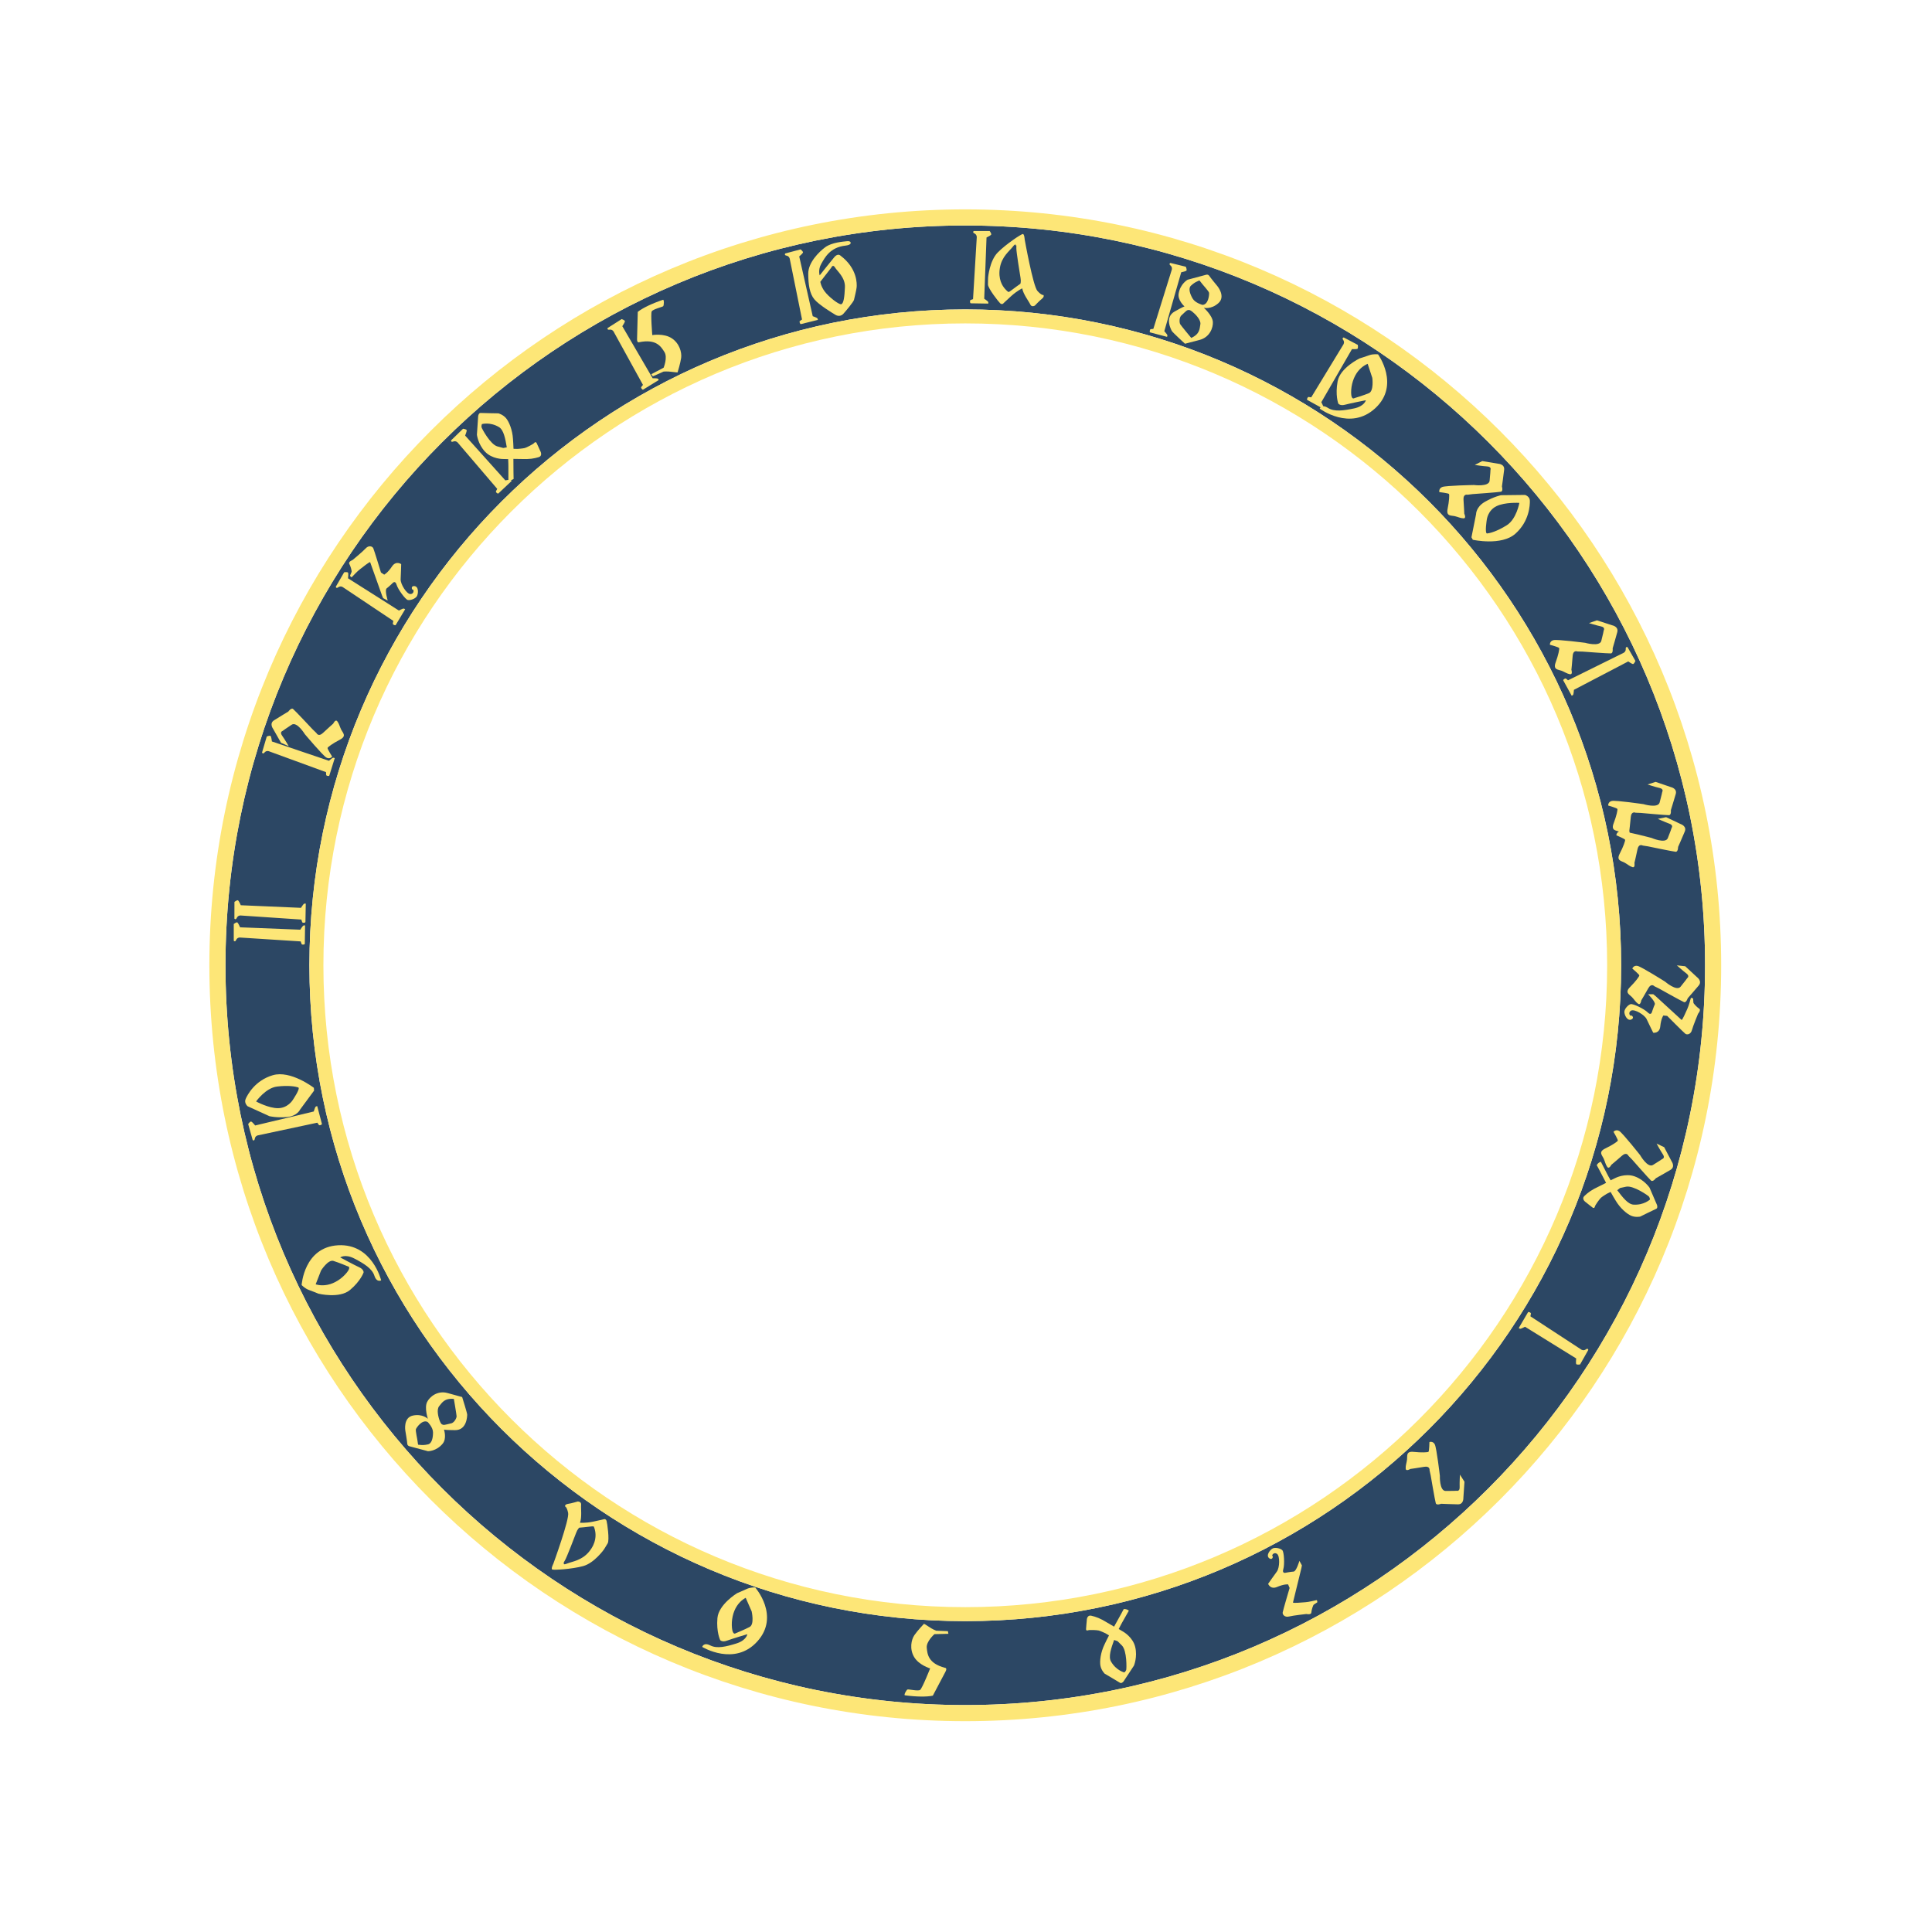
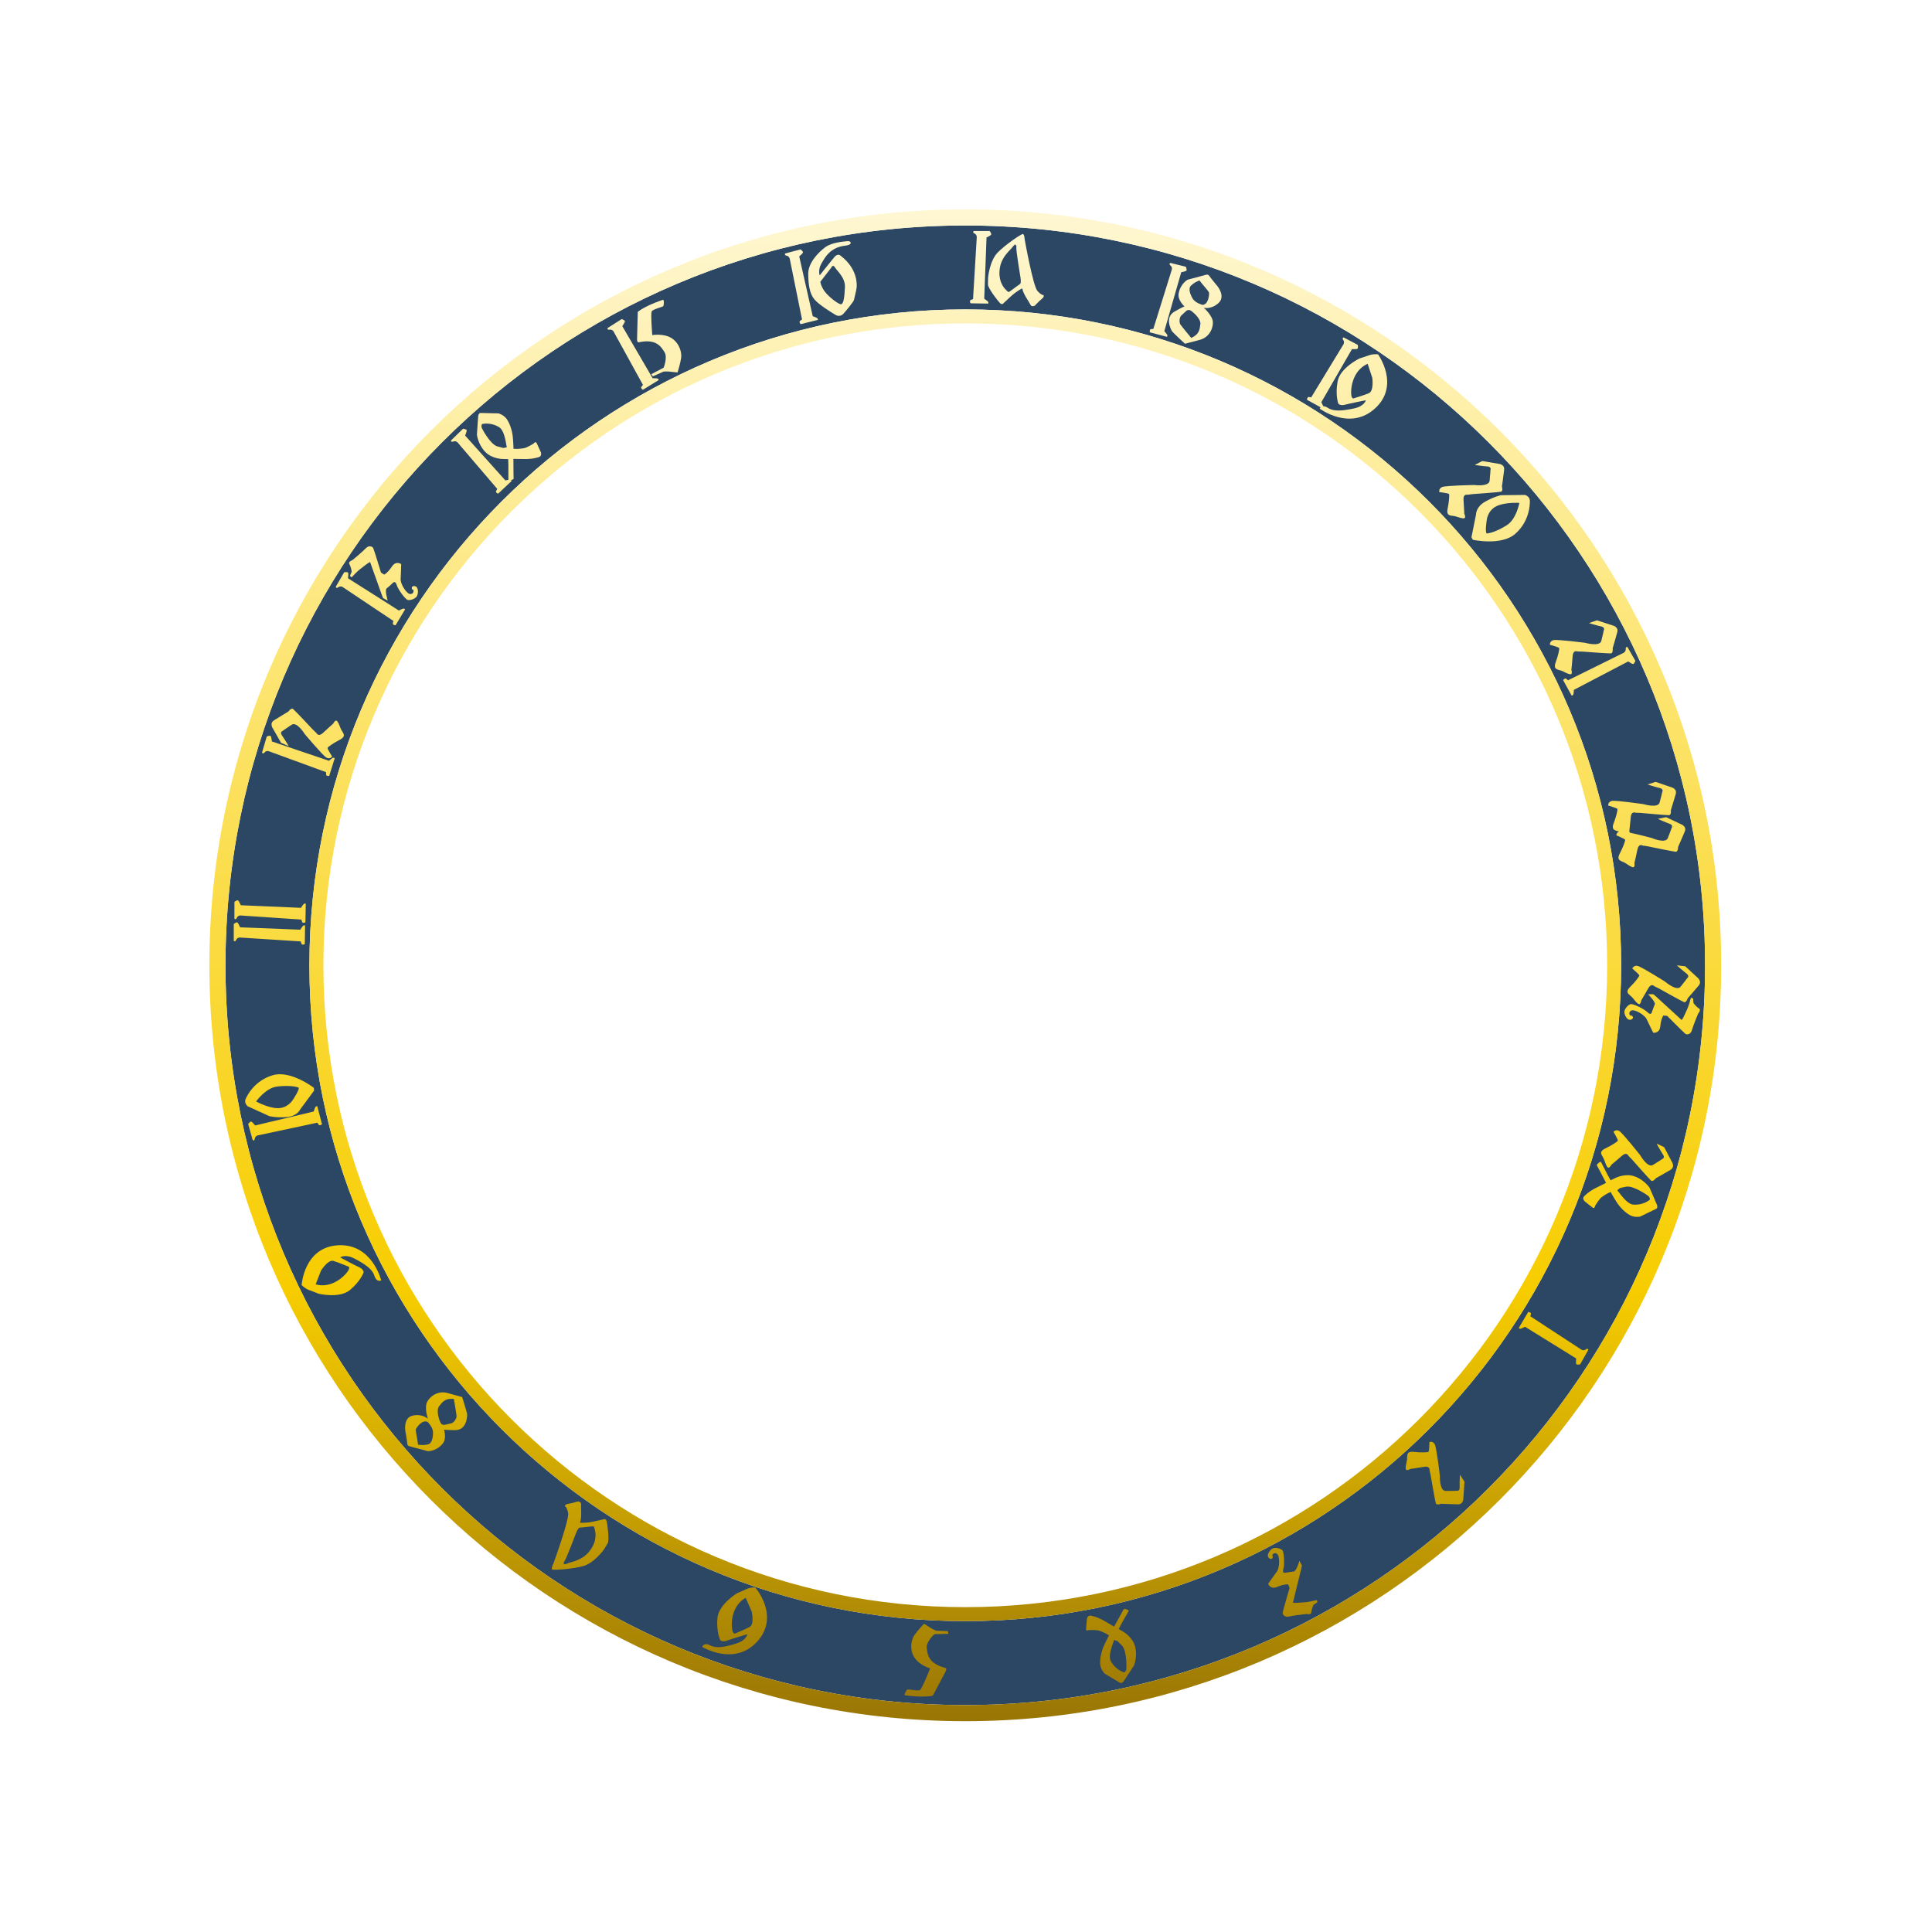
<svg xmlns="http://www.w3.org/2000/svg" version="1.0" x="0px" y="0px" viewBox="0 0 1200 1200" style="enable-background:new 0 0 1200 1200;" xml:space="preserve">
  <style type="text/css">
- 	.st10{fill:#FDE677;}
+ 	.st10{fill:url(#numericGoldGradient);}
	.st20{fill:#2C4764;}
</style>
+   <linearGradient id="numericGoldGradient" gradientUnits="userSpaceOnUse" x1="600" y1="0" x2="600" y2="1200">
+     <stop offset="0" style="stop-color:#FFFFFF" />
+     <stop offset="0.333" style="stop-color:#FDE677" />
+     <stop offset="0.667" style="stop-color:#F7CD00" />
+     <stop offset="1" style="stop-color:#6B4A08" />
+   </linearGradient>
  <g id="Numeric">
    <path class="st20" fill-rule="evenodd" d="M599.55,140.05a459.5,459.5 0 1,0 0,919a459.5,459.5 0 1,0 0,-919Z   M599.55,192.18a407.37,407.37 0 1,0 0,814.74a407.37,407.37 0 1,0 0,-814.74Z" />
    <g>
      <path class="st10" d="M604.82,143.48h9.89c0,0,1.34,1.78,0.89,2.32c-0.45,0.53-2.14,1.34-2.14,1.34l-0.71,0.36l-1.43,38.04    c0,0,1.96,1.34,2.32,1.78s0.18,1.25,0.18,1.25s-10.07-0.18-10.78-0.18s-0.62-1.78-0.36-1.96s1.69-0.62,1.69-0.62l2.32-38.49    c0,0,0.09-1.6-1.43-2.32C603.75,144.28,604.82,143.48,604.82,143.48z" />
    </g>
    <g>
      <g>
        <path class="st10" d="M648.12,183.21c0,0-0.98,0.53-3.74-2.49c-2.76-3.03-7.93-31.99-7.93-31.99s-0.18-3.39-1.16-3.39     s-10.51,6.33-15.59,11.49c-5.08,5.17-5.97,15.5-5.97,15.5s-0.09,1.96-0.09,4.37c0,2.41,6.59,10.78,7.57,11.67     c0.98,0.89,1.78,0.27,1.78,0.27s1.51-1.51,5.17-4.81s6.77-4.72,6.77-4.72c0.62,3.65,4.1,8.02,4.99,9.98s2.85,0.71,2.85,0.71     s2.85-3.03,4.45-4.28S648.12,183.21,648.12,183.21z M633.77,176.26c0,0-3.83,2.67-5.52,4.01s-1.96,1.07-1.96,1.07     s-1.07-0.71-2.32-2.23c-1.25-1.51-4.1-5.52-2.94-12.65c1.16-7.13,5.97-10.51,8.02-13.19c2.05-2.67,1.87-0.71,1.87-0.71l0.36-0.18     c0,0,0,0,0,2.05s2.14,15.59,2.58,18.09C634.31,175.02,633.77,176.26,633.77,176.26z" />
      </g>
    </g>
    <g>
      <path class="st10" d="M487.71,157.43l9.56-2.54c0,0,1.75,1.38,1.46,2.01s-1.72,1.84-1.72,1.84l-0.6,0.53l8.39,37.13    c0,0,2.24,0.79,2.7,1.13c0.46,0.34,0.49,1.16,0.49,1.16s-9.78,2.41-10.46,2.6c-0.69,0.18-1.06-1.56-0.85-1.8    c0.21-0.24,1.48-1.04,1.48-1.04l-7.65-37.79c0,0-0.33-1.57-1.97-1.87C486.88,158.48,487.71,157.43,487.71,157.43z" />
    </g>
    <g>
      <path class="st10" d="M377.4,203.75l8.74-5.57c0,0,2.12,0.72,2.01,1.42c-0.11,0.69-1.18,2.31-1.18,2.31l-0.44,0.7l18.83,32.32    c0,0,2.44,0,2.99,0.17c0.55,0.17,0.82,0.93,0.82,0.93s-9,5.53-9.63,5.93c-0.63,0.4-1.49-1.12-1.35-1.42s1.17-1.47,1.17-1.47    l-18.28-33.19c0,0-0.77-1.38-2.48-1.12C376.88,205.02,377.4,203.75,377.4,203.75z" />
    </g>
    <g>
      <g>
        <path class="st10" d="M522,158.74c0,0-1.57-1.65-3.8,0.99c-2.23,2.64-9.08,11.31-9.08,11.31s-1.16-3.47,0.99-7.18     c2.15-3.72,5.31-10.23,15.03-11.31c3.72-0.41,3.22-1.82,3.22-1.82s0-1.16-2.31-0.91c-2.31,0.25-9.41,0.74-13.46,3.72     c-4.05,2.97-10.57,9.58-10.57,16.35c0,6.77,0.83,12.39,3.72,15.94c2.89,3.55,11.56,8.75,13.21,9.74     c1.65,0.99,3.55,0.74,4.79-0.58s6.44-7.51,6.69-8.75c0.25-1.24,1.49-5.94,1.65-7.84C532.24,176.49,532.65,166.75,522,158.74z      M522.49,188.96c-1.49,0.33-7.93-4.71-10.32-8.01c-2.39-3.3-2.64-5.94-2.64-5.94l6.77-8.75c0,0,0.99-2.39,2.31-0.17     c1.32,2.23,6.44,6.28,6.19,12.3C524.56,184.42,523.98,188.63,522.49,188.96z" />
      </g>
    </g>
    <g>
      <path class="st10" d="M396.13,193.71c3-2.41,8.87-5.22,15.66-7.5c0.77-0.26,0.65,3.46,0.13,3.98s-6.33,1.83-7.11,3.2    c-0.78,1.37,0.33,14.74,0.33,14.74s7.18-1.24,12.07,1.96s6.33,8.87,5.87,12.2c-0.46,3.33-2.22,9-2.22,9s-0.85,0.07-3.59-0.33    c-2.74-0.39-5.08-0.18-5.08-0.18l-6.69,2.97l-0.99-1.32l7.68-4.05c0,0,2.61-6.36,0.52-9.69c-2.09-3.33-5.02-8.35-15.72-6.13    c0,0-1.37,0.65-1.3-2.02C395.74,207.87,396.13,193.71,396.13,193.71z" />
    </g>
    <g>
      <path class="st10" d="M280.18,273.52l7.44-7.23c0,0,2.23,0.28,2.26,0.98c0.03,0.7-0.69,2.5-0.69,2.5l-0.29,0.77l24.98,27.84    c0,0,2.39-0.49,2.96-0.44c0.57,0.05,0.99,0.75,0.99,0.75s-7.69,7.23-8.23,7.75s-1.69-0.8-1.61-1.12s0.85-1.68,0.85-1.68    l-24.62-28.81c0,0-1.03-1.19-2.66-0.59C279.93,274.86,280.18,273.52,280.18,273.52z" />
    </g>
    <g>
      <g>
        <path class="st10" d="M335.49,279.95c0,0-1.83-4.13-2.23-4.85c-0.4-0.72-1.03-0.56-1.51,0.08c-0.48,0.64-4.61,2.78-5.8,3.1     c-1.19,0.32-4.55,0.55-4.55,0.55l-2.45-0.07c-0.02-1.97-0.26-4.9-0.33-6.09c-0.32-5.64-2.45-10.77-4.36-12.99     c-1.91-2.23-4.69-2.94-4.69-2.94s-9.86-0.16-11.05-0.24c-1.19-0.08-1.51,1.83-1.51,1.83l-0.79,11.68c0,0,0.64,5.8,5.01,10.49     s11.24,4.6,11.24,4.6l3.17,0.07c0.12,1.33,0.13,4.76,0.13,4.76v8.27c1.99,0.32,3.24-0.73,3.24-0.73s-0.16-6.35-0.13-12.44     l4.63,0.07c5.64,0.24,8.2-0.33,10.94-1.11C337.44,283.16,335.49,279.95,335.49,279.95z M312.74,278.23c0,0,0.5,0.29-3.88-0.98     c-4.37-1.27-9.62-11.13-9.78-11.92c-0.16-0.79,0.24-1.91,0.24-1.91s4.93-1.51,10.57,1.83c2.99,1.77,3.98,7.27,4.89,12.59     L312.74,278.23z" />
      </g>
    </g>
    <g>
      <g>
        <path class="st10" d="M208.58,364.41l5.2-8.97c0,0,2.22-0.34,2.44,0.33c0.22,0.67,0.01,2.6,0.01,2.6l-0.07,0.82l31.6,20.03     c0,0,2.17-1.12,2.73-1.22c0.57-0.1,1.15,0.45,1.15,0.45s-5.44,9.05-5.82,9.69s-1.84-0.31-1.85-0.64     c-0.01-0.33,0.36-1.84,0.36-1.84l-31.51-21.05c0,0-1.32-0.87-2.72,0.15S208.58,364.41,208.58,364.41z" />
      </g>
      <g>
        <path class="st10" d="M217.38,357.6c0,0,0.75,1.26,1.17,0.84c0.42-0.42,3.43-3.68,5.02-4.86c1.59-1.17,6.11-4.94,6.36-4.35     s7.37,20.68,7.37,20.68l0.67,1.59l2.85,1.51c0,0-2.01-6.53-0.67-7.54c1.34-1,3.85-3.43,3.85-3.43s1.51-1.67,2.34,1.17     s5.44,9.13,6.95,9.46s4.44-0.67,5.53-2.18c1.09-1.51,1.49-6.77-1.93-6.45c-1.76,0.17-1.09,2.34-0.42,2.26     c0.67-0.08,0.75,2.68-1.59,2.68s-6.2-6.28-6.03-9.21c0.17-2.93,0.33-9.38,0.33-9.38s-3.18-2.34-5.69,1.42     c-2.77,4.15-4.86,5.11-4.86,5.11l-2.01-1.34c0,0-4.19-13.81-4.77-15.07c-0.59-1.26-2.85-1.93-4.69,0.08     c-1.84,2.01-8.12,7.2-8.12,7.2s-2.85,1.09-2.09,2.43s1.67,4.44,1.42,5.02S217.38,357.6,217.38,357.6z" />
      </g>
    </g>
    <g>
      <g>
        <path class="st10" d="M162.76,467.4l2.93-9.95c0,0,2.08-0.85,2.45-0.25c0.37,0.6,0.63,2.52,0.63,2.52l0.12,0.82l35.43,12     c0,0,1.84-1.6,2.37-1.83c0.53-0.23,1.23,0.17,1.23,0.17s-3.15,10.08-3.36,10.79s-1.86,0.13-1.95-0.19     c-0.09-0.32-0.09-1.88-0.09-1.88l-35.59-13.02c0,0-1.48-0.54-2.61,0.79C163.2,468.7,162.76,467.4,162.76,467.4z" />
      </g>
      <g>
        <path class="st10" d="M174.55,461.37l-4.96-8.74c0,0-2.44-3.28,0.59-5.21c3.02-1.93,8.91-5.46,8.91-5.46s1.76-2.52,2.94-1.6     c1.18,0.92,12.18,12.69,12.18,12.69l2.35,2.27c0,0,1.18,2.6,3.95,0s6.47-5.88,6.47-5.88s1.34-2.94,2.52-1.43     c1.18,1.51,1.43,3.19,2.44,5.21c1.01,2.02,3.53,3.95-0.84,6.22c-4.37,2.27-7.48,4.54-7.65,5.12c-0.17,0.59,2.86,5.38,2.86,5.38     s-1.43,1.85-3.61,0.59c-2.18-1.26-13.36-14.53-13.36-14.53s-4.87-7.98-8.15-5.88s-5.63,3.86-5.63,3.86s-2.02,0.59-0.34,2.94     c1.68,2.35,4.12,6.55,4.12,6.55L174.55,461.37z" />
      </g>
    </g>
    <g>
      <g>
        <path class="st10" d="M145.19,584.28l0-10.37c0,0,1.75-1.4,2.28-0.93c0.53,0.47,1.31,2.24,1.31,2.24l0.35,0.75l37.38,1.48     c0,0,1.31-2.06,1.75-2.43c0.44-0.37,1.23-0.19,1.23-0.19s-0.17,10.56-0.17,11.3c0,0.75-1.75,0.65-1.93,0.37     c-0.18-0.28-0.61-1.77-0.61-1.77l-37.82-2.42c0,0-1.58-0.09-2.28,1.5C145.98,585.4,145.19,584.28,145.19,584.28z" />
      </g>
      <g>
        <path class="st10" d="M145.59,570.56l0.03-10.37c0,0,1.75-1.4,2.28-0.93s1.31,2.25,1.31,2.25l0.35,0.75l37.37,1.61     c0,0,1.32-2.05,1.76-2.42c0.44-0.37,1.23-0.18,1.23-0.18s-0.21,10.56-0.21,11.3c0,0.75-1.75,0.65-1.93,0.37s-0.61-1.78-0.61-1.78     l-37.81-2.54c0,0-1.58-0.1-2.28,1.49C146.37,571.68,145.59,570.56,145.59,570.56z" />
      </g>
    </g>
    <g>
      <g>
        <path class="st10" d="M156.95,708.13l-2.81-9.98c0,0,1.31-1.82,1.94-1.52s1.87,1.8,1.87,1.8l0.54,0.62l36.39-8.68     c0,0,0.71-2.33,1.03-2.81s1.13-0.51,1.13-0.51s2.69,10.21,2.89,10.93s-1.51,1.1-1.75,0.88c-0.24-0.22-1.07-1.54-1.07-1.54     l-37.06,7.9c0,0-1.54,0.34-1.79,2.06S156.95,708.13,156.95,708.13z" />
      </g>
      <g>
        <path class="st10" d="M194.95,675.66c0,0-14.42-11.12-25.54-7.82c-11.12,3.3-15.74,12.22-16.84,14.75     c-1.1,2.53,1.21,4.51,1.21,4.51l13.54,6.17c0,0,4.29,1.1,10.79,0.55c6.5-0.55,8.26-4.62,8.26-4.62l8.7-11.78L194.95,675.66z      M181.74,683.36c0,0-2.97,4.84-8.92,4.95s-13.76-4.18-13.76-4.18s5.89-8.37,12.99-9.25c7.16-0.88,11.67,0,13.21,0.55     C186.8,675.99,181.74,683.36,181.74,683.36z" />
      </g>
    </g>
    <g>
      <g>
        <path class="st10" d="M210.01,773.46c-21.21,1.16-22.66,24.7-22.66,24.7s2.03,2.18,4.5,3.05c2.47,0.87,5.96,2.32,5.96,2.32     s13.07,3.2,19.61-2.32c6.67-5.63,8.43-10.9,8.43-10.9s0.15-1.89-2.76-3.2s-11.77-6.1-11.77-6.1s3.05-2.32,8.86,0.73     s10.89,6.1,12.35,10.6c1.45,4.5,4.21,2.91,4.21,2.91S231.22,772.3,210.01,773.46z M215.97,786.53c0,0,2.47,0.15-0.58,3.92     s-7.55,6.68-11.91,7.55c-4.36,0.87-7.41-0.29-7.41-0.29l3.34-8.57c0,0,4.36-6.97,7.7-5.96     C210.45,784.21,215.97,786.53,215.97,786.53z" />
      </g>
    </g>
    <g>
      <g>
        <path class="st10" d="M726.95,163.31l9.6,2.37c0,0,0.87,2.05,0.31,2.46c-0.56,0.41-2.4,0.79-2.4,0.79l-0.78,0.18l-10.5,36.59     c0,0,1.58,1.77,1.82,2.28c0.24,0.52-0.13,1.25-0.13,1.25s-9.73-2.58-10.42-2.75c-0.69-0.17-0.18-1.88,0.12-1.99     c0.3-0.11,1.79-0.2,1.79-0.2l11.47-36.81c0,0,0.47-1.54-0.83-2.59C725.72,163.83,726.95,163.31,726.95,163.31z" />
      </g>
      <g>
        <path class="st10" d="M756.17,177.75c0,0-4.27-5.15-5.02-6.34c-0.75-1.19-2.01-0.75-2.01-0.75l-11.49,3.08     c0,0-4.58,2.51-5.59,8.67c-0.65,3.96,3.33,7.64,3.67,7.95c-0.16-0.01-1.07,0.26-6.12,3.11c-6.47,3.64-2.2,11.3-1.76,12.12     c0.44,0.82,8.16,7.91,8.16,7.91s2.95-0.75,9.17-2.39s8.38-7.58,8.16-11.11c-0.25-4.08-5.65-8.85-5.65-8.85s4.46,1.26,9.11-2.89     C761.45,184.09,756.17,177.75,756.17,177.75z M745.56,201.48c-0.5,2.64-0.19,5.9-5.65,8.41c0,0-6.22-7.47-6.84-8.48     c-0.63-1-0.75-4.52,0.94-5.71c0.26-0.18,2.95-2.95,3.52-3.01c0.57-0.06,1-0.69,3.08,0.94     C742.67,195.27,746.06,198.84,745.56,201.48z M746.88,189.36c0,0-4.46-1.13-6.09-3.89c-1.63-2.76-2.89-6.34-1.07-8.04     c1.82-1.7,3.2-2.32,3.2-2.32l2.01-0.94c0,0,0.63,0.57,1.26,1.51c0.63,0.94,4.58,5.15,4.77,6.15     C751.15,182.83,750.65,189.24,746.88,189.36z" />
      </g>
    </g>
    <g>
      <g>
        <path class="st10" d="M854.18,253.57c15.61-14.4,1.75-33.47,1.75-33.47s-2.96-0.39-5.41,0.52c-2.46,0.9-6.07,2-6.07,2     s-12.12,5.86-13.64,14.28c-1.56,8.59,0.44,13.77,0.44,13.77s1.09,1.55,4.16,0.71s12.96-2.79,12.96-2.79s-0.87,3.73-7.3,5.08     c-6.42,1.35-12.29,2.23-16.27-0.31c-3.99-2.55-5.1,0.44-5.1,0.44S838.56,267.97,854.18,253.57z M841.26,247.28     c0,0-2,1.46-2.05-3.39c-0.05-4.85,1.57-9.96,4.38-13.41c2.81-3.45,5.9-4.49,5.9-4.49l2.88,8.74c0,0,1.08,8.15-2.14,9.49     C846.99,245.56,841.26,247.28,841.26,247.28z" />
      </g>
      <g>
        <path class="st10" d="M834.62,209.6l8.74,4.62c0,0,0.35,2.2-0.3,2.46s-2.52,0.18-2.52,0.18l-0.8-0.02l-19.04,32.97     c0,0,1.11,2.1,1.21,2.66c0.11,0.56-0.43,1.19-0.43,1.19s-8.82-4.86-9.45-5.2c-0.63-0.33,0.28-1.87,0.6-1.9     c0.32-0.03,1.79,0.24,1.79,0.24l20.04-32.94c0,0,0.83-1.38-0.18-2.71C833.3,209.81,834.62,209.6,834.62,209.6z" />
      </g>
    </g>
    <g>
      <g>
        <path class="st10" d="M251.76,888.64c0,0,1.13,6.59,1.19,8c0.06,1.41,1.37,1.66,1.37,1.66l11.49,3.07c0,0,5.23,0.11,9.17-4.72     c2.54-3.11,0.92-8.28,0.78-8.72c0.13,0.09,1.06,0.31,6.85,0.36c7.42,0.07,7.54-8.7,7.57-9.63c0.03-0.93-3.13-10.93-3.13-10.93     s-2.93-0.82-9.14-2.51c-6.2-1.69-11.05,2.39-12.62,5.56c-1.82,3.66,0.48,10.49,0.48,10.49s-3.24-3.31-9.33-2.04     C250.35,880.52,251.76,888.64,251.76,888.64z M272.8,873.37c1.75-2.04,3.11-5.02,9.1-4.47c0,0,1.66,9.58,1.7,10.76     c0.04,1.18-1.6,4.29-3.67,4.48c-0.32,0.03-4.03,1.09-4.55,0.86c-0.52-0.23-1.22,0.1-2.2-2.35     C272.2,880.19,271.04,875.4,272.8,873.37z M265.61,883.21c0,0,3.3,3.2,3.34,6.41c0.04,3.21-0.66,6.94-3.08,7.5     c-2.42,0.56-3.93,0.42-3.93,0.42l-2.21-0.19c0,0-0.26-0.8-0.34-1.93c-0.07-1.13-1.4-6.75-1.07-7.71     C258.65,886.74,262.28,881.44,265.61,883.21z" />
      </g>
    </g>
    <g>
      <g>
        <path class="st10" d="M350.9,935.64c0,0,1.12,0.03,1.98,4.04c0.87,4.01-9.21,31.64-9.21,31.64s-1.55,3.02-0.7,3.51     s12.27-0.19,19.26-2.11c6.99-1.92,12.95-10.41,12.95-10.41s1.06-1.65,2.27-3.73c1.21-2.08-0.29-12.63-0.69-13.9     c-0.4-1.26-1.41-1.13-1.41-1.13s-2.07,0.55-6.88,1.56c-4.81,1.02-8.23,0.68-8.23,0.68c1.3-3.47,0.48-8.99,0.7-11.13     c0.21-2.14-2.11-2.05-2.11-2.05s-3.99,1.19-6,1.46S350.9,935.64,350.9,935.64z M359.82,948.86c0,0,4.66-0.39,6.79-0.69     c2.14-0.31,2.23,0.06,2.23,0.06s0.57,1.15,0.88,3.09c0.32,1.94,0.77,6.84-3.81,12.42c-4.58,5.58-10.44,6.09-13.56,7.37     c-3.11,1.28-1.98-0.32-1.98-0.32l-0.4-0.02c0,0,0,0,1.03-1.77c1.03-1.77,5.98-14.56,6.85-16.94     C358.73,949.67,359.82,948.86,359.82,948.86z" />
      </g>
    </g>
    <g>
      <g>
        <path class="st10" d="M470.46,1019.44c14.18-15.82-1.43-33.49-1.43-33.49s-2.98-0.1-5.34,1.03c-2.36,1.13-5.86,2.57-5.86,2.57     s-11.51,6.98-12.23,15.51c-0.73,8.7,1.74,13.66,1.74,13.66s1.23,1.44,4.21,0.31c2.98-1.13,12.64-4,12.64-4s-0.51,3.8-6.78,5.75     c-6.27,1.95-12.02,3.39-16.23,1.23c-4.21-2.16-5.03,0.92-5.03,0.92S456.28,1035.26,470.46,1019.44z M457.01,1014.41     c0,0-1.85,1.64-2.36-3.18s0.62-10.07,3.08-13.76c2.47-3.7,5.44-5.03,5.44-5.03l3.7,8.42c0,0,1.85,8.01-1.23,9.66     C462.55,1012.15,457.01,1014.41,457.01,1014.41z" />
      </g>
    </g>
    <g>
      <path class="st10" d="M579.4,1053.2c-3.76,0.83-10.27,0.74-17.36-0.22c-0.81-0.11,0.95-3.39,1.65-3.62    c0.7-0.24,6.48,1.17,7.79,0.29c1.31-0.88,6.24-13.36,6.24-13.36s-6.98-2.07-9.95-7.1s-1.74-10.76,0.15-13.54    c1.88-2.78,5.98-7.09,5.98-7.09s0.79,0.32,3.07,1.88c2.28,1.57,4.48,2.42,4.48,2.42l7.31,0.3l0.3,1.62l-8.68,0.22    c0,0-5.16,4.55-4.76,8.45c0.4,3.91,0.8,9.71,11.37,12.47c0,0,1.52,0.02,0.27,2.39S579.4,1053.2,579.4,1053.2z" />
    </g>
    <g>
      <path class="st10" d="M818.2,995.22c0,0,0.06-1.46-0.52-1.34c-0.58,0.12-4.89,1.19-6.87,1.29s-7.82,0.76-7.71,0.14    c0.11-0.63,5.22-21.32,5.22-21.32l0.32-1.7l-1.55-2.82c0,0-1.91,6.56-3.59,6.66c-1.67,0.1-5.1,0.75-5.1,0.75s-2.18,0.57-1.31-2.27    c0.87-2.84,0.48-10.61-0.6-11.72c-1.07-1.11-4.07-1.88-5.81-1.22c-1.74,0.66-4.97,4.84-1.94,6.44c1.56,0.83,2.2-1.36,1.59-1.66    s0.84-2.65,2.8-1.36c1.96,1.29,1.72,8.65-0.03,11.01s-5.44,7.65-5.44,7.65s1.37,3.71,5.54,1.94c4.59-1.94,6.86-1.59,6.86-1.59    l0.94,2.22c0,0-4.1,13.84-4.3,15.21s1.32,3.17,3.96,2.51c2.64-0.66,10.74-1.55,10.74-1.55s2.98,0.66,3.08-0.88    c0.11-1.53,1.04-4.63,1.57-4.98C816.6,996.28,818.2,995.22,818.2,995.22z" />
    </g>
    <g>
      <path class="st10" d="M986.52,838.46l-5.1,9.03c0,0-2.21,0.36-2.44-0.31c-0.23-0.67-0.04-2.6-0.04-2.6l0.06-0.82l-31.8-19.7    c0,0-2.15,1.14-2.72,1.25s-1.16-0.44-1.16-0.44s5.35-9.1,5.72-9.75c0.37-0.65,1.85,0.29,1.86,0.62c0.01,0.33-0.34,1.85-0.34,1.85    l31.72,20.73c0,0,1.33,0.86,2.72-0.18S986.52,838.46,986.52,838.46z" />
    </g>
    <g>
      <path class="st10" d="M909.61,920.33l-0.68,10.02c0,0,0.23,4.08-3.36,4.02c-3.59-0.05-10.44-0.35-10.44-0.35s-2.86,1.13-3.33-0.29    c-0.47-1.42-3.17-17.3-3.17-17.3l-0.71-3.19c0,0,0.45-2.82-3.29-2.18c-3.75,0.65-8.64,1.34-8.64,1.34s-2.74,1.71-2.89-0.2    c-0.15-1.91,0.57-3.45,0.84-5.69c0.27-2.24-0.77-5.24,4.13-4.72s8.74,0.33,9.2-0.06c0.46-0.4,0.58-6.06,0.58-6.06    s2.21-0.76,3.34,1.5c1.13,2.26,3.14,19.49,3.14,19.49s-0.33,9.35,3.56,9.4s6.83-0.12,6.83-0.12s2.01,0.62,1.9-2.27    s0.18-7.74,0.18-7.74L909.61,920.33z" />
    </g>
    <g>
      <g>
        <path class="st10" d="M675.01,1006.6c0,0-0.44,4.5-0.45,5.32c-0.01,0.82,0.63,0.99,1.35,0.67c0.73-0.32,5.38-0.15,6.58,0.16     c1.19,0.31,4.23,1.76,4.23,1.76l2.1,1.26c-0.95,1.73-2.18,4.39-2.71,5.46c-2.5,5.07-3.16,10.58-2.6,13.46     c0.57,2.88,2.64,4.87,2.64,4.87s8.5,4.99,9.5,5.64c1,0.66,2.21-0.85,2.21-0.85l6.44-9.78c0,0,2.3-5.36,0.8-11.6     c-1.5-6.23-7.52-9.54-7.52-9.54l-2.73-1.62c0.55-1.22,2.23-4.21,2.23-4.21l4.07-7.2c-1.57-1.25-3.18-0.96-3.18-0.96     s-2.98,5.6-6,10.89l-4-2.34c-4.8-2.98-7.3-3.75-10.07-4.42C674.88,1002.85,675.01,1006.6,675.01,1006.6z M693.97,1019.29     c0,0-0.29-0.49,2.89,2.76c3.18,3.26,2.9,14.42,2.65,15.19c-0.25,0.77-1.15,1.54-1.15,1.54s-5.03-1.11-8.3-6.79     c-1.73-3.01,0.11-8.29,1.93-13.37L693.97,1019.29z" />
      </g>
    </g>
    <g>
      <g>
        <path class="st10" d="M985.12,746.83c0,0,3.51,2.84,4.19,3.3c0.68,0.45,1.17,0.02,1.31-0.76s2.83-4.58,3.75-5.41     c0.92-0.83,3.8-2.56,3.8-2.56l2.21-1.06c0.92,1.75,2.47,4.23,3.07,5.26c2.86,4.87,7.1,8.46,9.81,9.57     c2.71,1.11,5.51,0.47,5.51,0.47s8.84-4.36,9.94-4.83c1.1-0.47,0.51-2.32,0.51-2.32l-4.63-10.76c0,0-3.22-4.87-9.25-7.05     s-12.1,1.04-12.1,1.04l-2.85,1.39c-0.72-1.13-2.29-4.18-2.29-4.18l-3.78-7.36c-1.91,0.62-2.55,2.13-2.55,2.13s3.04,5.57,5.8,11     l-4.15,2.06c-5.13,2.37-7.15,4.04-9.22,5.98C981.92,744.87,985.12,746.83,985.12,746.83z M1006.15,737.97c0,0-0.57-0.03,3.9-0.9     c4.47-0.87,13.64,5.51,14.14,6.14c0.5,0.63,0.66,1.81,0.66,1.81s-3.69,3.59-10.24,3.2c-3.47-0.21-6.86-4.65-10.1-8.96     L1006.15,737.97z" />
      </g>
    </g>
    <g>
      <path class="st10" d="M1033.65,712.54l4.68,8.89c0,0,2.33,3.35-0.75,5.19c-3.08,1.84-9.07,5.18-9.07,5.18s-1.84,2.46-2.99,1.5    c-1.15-0.96-11.78-13.06-11.78-13.06l-2.28-2.34c0,0-1.09-2.64-3.95-0.12c-2.85,2.52-6.65,5.68-6.65,5.68s-1.44,2.9-2.56,1.35    s-1.33-3.24-2.27-5.28c-0.94-2.05-3.4-4.06,1.03-6.19c4.44-2.13,7.62-4.3,7.8-4.88c0.19-0.58-2.69-5.46-2.69-5.46    s1.49-1.8,3.63-0.48c2.14,1.33,12.9,14.94,12.9,14.94s4.62,8.13,7.96,6.13c3.34-2,5.75-3.69,5.75-3.69s2.03-0.52,0.43-2.93    c-1.61-2.4-3.91-6.68-3.91-6.68L1033.65,712.54z" />
    </g>
    <g>
      <path class="st10" d="M1046.72,600.15l7.37,6.83c0,0,3.31,2.39,1.02,5.14c-2.3,2.76-6.83,7.9-6.83,7.9s-0.92,2.94-2.32,2.41    c-1.4-0.52-15.45-8.4-15.45-8.4l-2.93-1.45c0,0-1.91-2.13-3.76,1.2c-1.85,3.32-4.39,7.56-4.39,7.56s-0.39,3.21-1.97,2.12    c-1.58-1.09-2.33-2.61-3.9-4.23c-1.57-1.62-4.56-2.7-1.08-6.18c3.48-3.48,5.75-6.59,5.73-7.2c-0.02-0.61-4.35-4.26-4.35-4.26    s0.8-2.19,3.27-1.65c2.46,0.54,17.13,9.81,17.13,9.81s7.06,6.13,9.55,3.14c2.49-2.99,4.19-5.39,4.19-5.39s1.74-1.17-0.57-2.9    c-2.31-1.73-5.91-5-5.91-5L1046.72,600.15z" />
    </g>
    <g>
      <path class="st10" d="M1051.62,620.2c0,0-1.25-0.76-1.43-0.19c-0.17,0.57-1.31,4.86-2.17,6.64s-3.09,7.22-3.59,6.82    c-0.5-0.4-16.19-14.83-16.19-14.83l-1.34-1.09l-3.22,0c0,0,4.83,4.83,4.12,6.35c-0.71,1.51-1.8,4.84-1.8,4.84    s-0.55,2.18-2.62,0.06c-2.07-2.12-9.08-5.52-10.57-5.11c-1.49,0.41-3.61,2.67-3.87,4.51s1.85,6.68,4.72,4.8    c1.48-0.97-0.13-2.58-0.69-2.19s-1.92-2.02,0.15-3.11c2.07-1.1,8.41,2.65,9.64,5.32s4.09,8.44,4.09,8.44s3.91,0.58,4.37-3.92    c0.5-4.96,1.9-6.79,1.9-6.79l2.4,0.24c0,0,10.16,10.25,11.27,11.09s3.42,0.37,4.1-2.27c0.69-2.64,3.81-10.16,3.81-10.16    s2.01-2.29,0.71-3.13s-3.56-3.14-3.61-3.77S1051.62,620.2,1051.62,620.2z" />
    </g>
    <g>
      <g>
        <path class="st10" d="M1028.31,485.64l9.51,3.24c0,0,4,0.83,3.02,4.29c-0.98,3.45-3.03,10-3.03,10s0.35,3.06-1.14,3.15     c-1.49,0.09-17.53-1.4-17.53-1.4l-3.27-0.13c0,0-2.61-1.17-2.95,2.62c-0.34,3.79-0.93,8.69-0.93,8.69s0.95,3.09-0.94,2.74     c-1.88-0.35-3.19-1.44-5.28-2.28s-5.26-0.61-3.5-5.21c1.76-4.6,2.58-8.36,2.31-8.91c-0.26-0.55-5.71-2.12-5.71-2.12     s-0.16-2.33,2.31-2.84c2.47-0.51,19.64,2,19.64,2s8.94,2.73,10-1.01c1.06-3.75,1.64-6.63,1.64-6.63s1.12-1.78-1.7-2.42     c-2.82-0.64-7.43-2.17-7.43-2.17L1028.31,485.64z" />
      </g>
      <g>
        <path class="st10" d="M1034.86,507.56l9.08,4.3c0,0,3.88,1.28,2.51,4.6c-1.36,3.32-4.15,9.59-4.15,9.59s0.01,3.08-1.49,3     c-1.49-0.08-17.26-3.37-17.26-3.37l-3.23-0.5c0,0-2.46-1.45-3.23,2.27s-1.91,8.53-1.91,8.53s0.59,3.18-1.24,2.62     c-1.83-0.56-3-1.79-4.99-2.86c-1.98-1.07-5.16-1.2-2.89-5.57s3.51-8.01,3.31-8.59s-5.43-2.76-5.43-2.76s0.11-2.33,2.62-2.56     c2.51-0.23,19.29,4.21,19.29,4.21s8.58,3.73,10.05,0.13s2.38-6.4,2.38-6.4s1.31-1.64-1.42-2.6c-2.73-0.96-7.14-2.99-7.14-2.99     L1034.86,507.56z" />
      </g>
    </g>
    <g>
      <path class="st10" d="M991.87,385.31l9.56,3.09c0,0,4.01,0.77,3.09,4.24c-0.92,3.47-2.87,10.04-2.87,10.04s0.4,3.05-1.09,3.16    S983,404.72,983,404.72l-3.27-0.08c0,0-2.63-1.12-2.91,2.67c-0.28,3.79-0.79,8.71-0.79,8.71s1,3.08-0.89,2.76    c-1.89-0.32-3.21-1.39-5.32-2.19c-2.11-0.8-5.27-0.53-3.58-5.15c1.69-4.62,2.44-8.4,2.17-8.94c-0.27-0.55-5.74-2.03-5.74-2.03    s-0.2-2.33,2.27-2.88s19.67,1.68,19.67,1.68s8.99,2.59,9.98-1.17c1-3.76,1.54-6.65,1.54-6.65s1.09-1.8-1.74-2.39    c-2.83-0.6-7.46-2.05-7.46-2.05L991.87,385.31z" />
    </g>
    <g>
      <path class="st10" d="M920.66,286.38l9.91,1.65c0,0,4.08,0.17,3.68,3.74c-0.4,3.57-1.37,10.36-1.37,10.36s0.85,2.96-0.61,3.29    c-1.46,0.33-17.53,1.47-17.53,1.47l-3.24,0.4c0,0-2.76-0.73-2.49,3.07s0.49,8.73,0.49,8.73s1.44,2.9-0.48,2.86    c-1.92-0.04-3.38-0.9-5.58-1.39c-2.2-0.49-5.29,0.25-4.3-4.57c0.99-4.82,1.19-8.67,0.84-9.17c-0.35-0.5-5.98-1.17-5.98-1.17    s-0.54-2.27,1.82-3.18s19.7-1.22,19.7-1.22s9.27,1.24,9.7-2.62s0.54-6.81,0.54-6.81s0.81-1.94-2.07-2.11    c-2.89-0.18-7.68-0.93-7.68-0.93L920.66,286.38z" />
    </g>
    <g>
      <path class="st10" d="M1010.88,401.94l4.91,8.59c0,0-0.88,2.04-1.57,1.92s-2.22-1.19-2.22-1.19l-0.66-0.44l-33.74,17.64    c0,0-0.19,2.36-0.4,2.9c-0.21,0.53-0.99,0.77-0.99,0.77s-4.84-8.83-5.2-9.45c-0.35-0.62,1.24-1.43,1.52-1.28s1.38,1.16,1.38,1.16    l34.56-17.09c0,0,1.44-0.72,1.3-2.39C1009.66,401.41,1010.88,401.94,1010.88,401.94z" />
    </g>
    <g>
      <g>
        <path class="st10" d="M914.8,335.27c0,0,17.78,3.94,26.44-3.78c8.66-7.71,9.06-17.75,8.98-20.51c-0.08-2.76-3.01-3.57-3.01-3.57     l-14.88,0.17c0,0-4.35,0.83-10,4.09c-5.65,3.26-5.51,7.69-5.51,7.69l-2.87,14.36L914.8,335.27z M923.49,322.68     c0,0,0.63-5.65,5.97-8.27s14.24-2.06,14.24-2.06s-1.77,10.08-7.83,13.89c-6.1,3.84-10.56,4.96-12.19,5.11     C922.04,331.5,923.49,322.68,923.49,322.68z" />
      </g>
    </g>
    <g>
      <g>
        <path class="st10" d="M599.55,130.04c-259.3,0-469.51,210.21-469.51,469.51s210.21,469.51,469.51,469.51     s469.51-210.21,469.51-469.51S858.86,130.04,599.55,130.04z M599.55,1059.05c-253.77,0-459.5-205.72-459.5-459.5     s205.72-459.5,459.5-459.5s459.5,205.72,459.5,459.5S853.33,1059.05,599.55,1059.05z" />
      </g>
    </g>
    <g>
      <g>
        <path class="st10" d="M599.55,192.19c-224.98,0-407.37,182.38-407.37,407.37s182.38,407.37,407.37,407.37     s407.37-182.38,407.37-407.37S824.54,192.19,599.55,192.19z M599.55,998.23c-220.18,0-398.68-178.5-398.68-398.68     s178.5-398.68,398.68-398.68s398.68,178.5,398.68,398.68S819.74,998.23,599.55,998.23z" />
      </g>
    </g>
  </g>
</svg>
